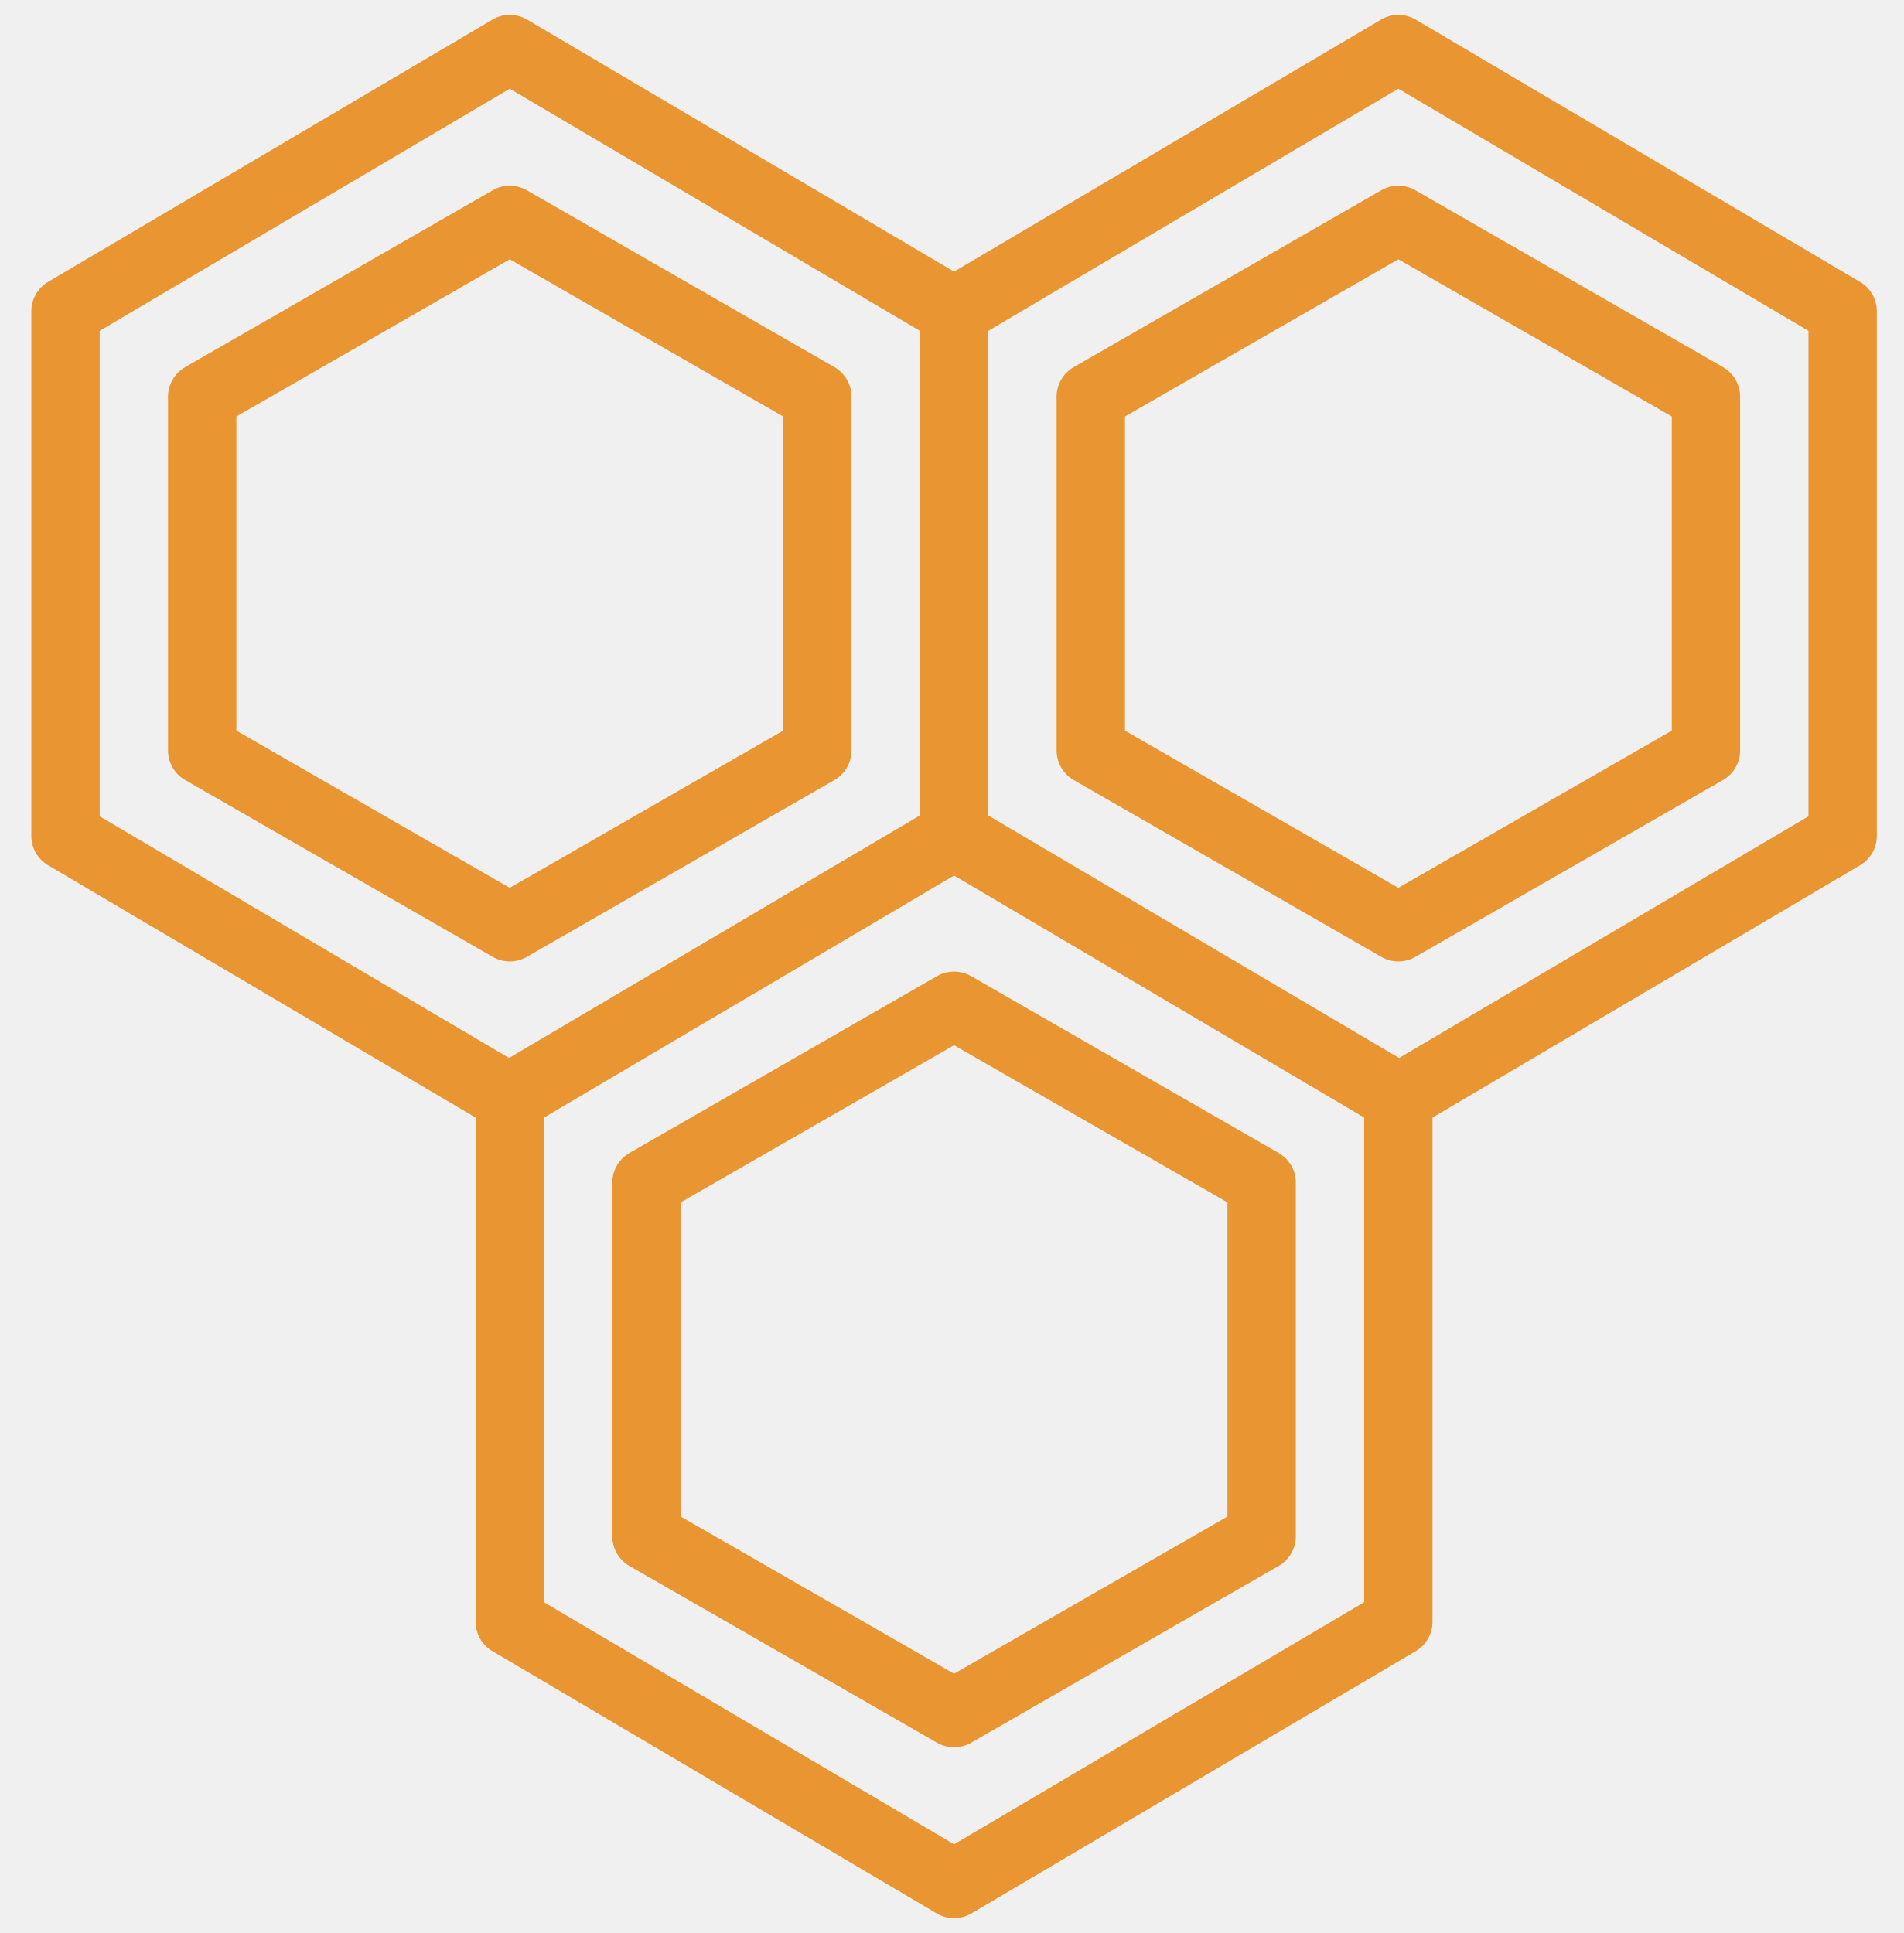
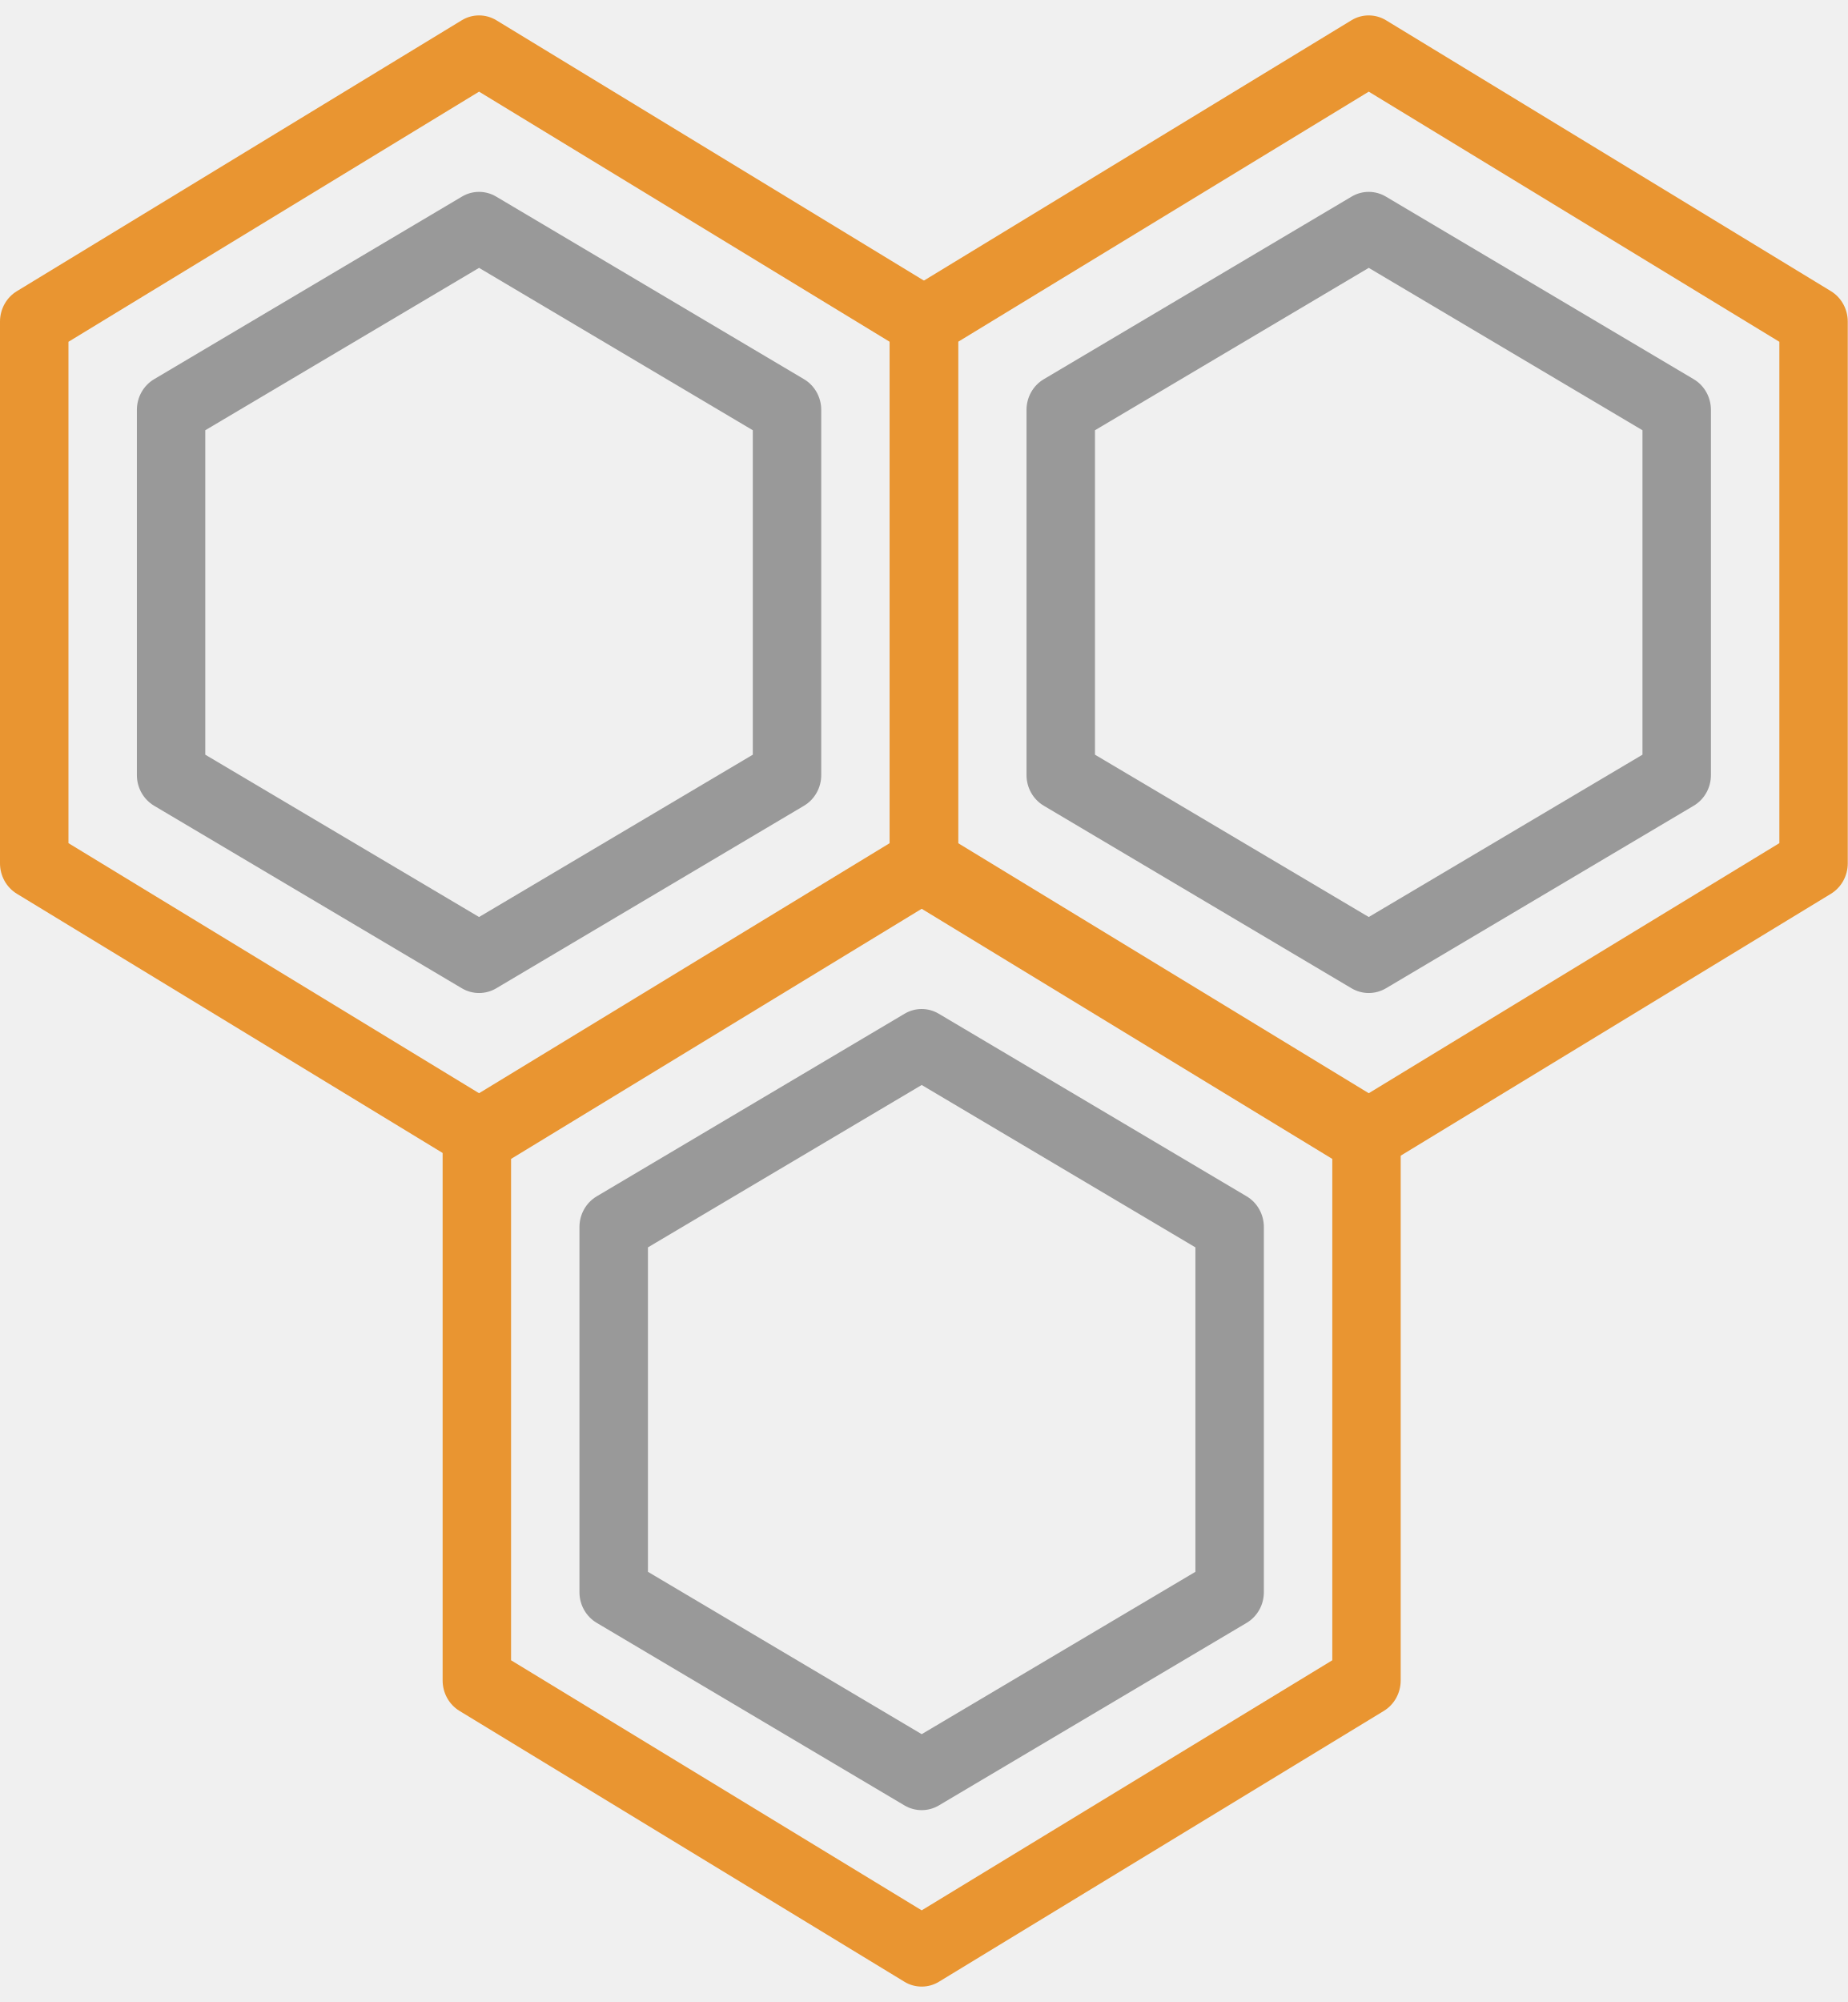
- <svg xmlns="http://www.w3.org/2000/svg" width="64" height="65" viewBox="0 0 64 65" fill="none">
-   <g id="014-blockchain" clip-path="url(#clip0_230_1517)">
-     <path id="Vector" d="M32.075 64.5C31.873 64.5 31.671 64.447 31.491 64.341L16.554 55.522C16.204 55.316 15.989 54.939 15.989 54.533V36.895C15.989 36.489 16.204 36.112 16.554 35.906L31.491 27.087C31.851 26.873 32.299 26.873 32.659 27.087L47.596 35.906C47.946 36.112 48.16 36.489 48.16 36.895V54.533C48.16 54.939 47.946 55.316 47.596 55.522L32.659 64.341C32.479 64.447 32.277 64.5 32.075 64.5ZM18.287 53.877L32.075 62.017L45.863 53.877V37.551L32.075 29.41L18.287 37.551V53.877ZM32.075 58.755C31.877 58.755 31.679 58.704 31.502 58.602L21.161 52.657C20.805 52.451 20.585 52.071 20.585 51.66V39.768C20.585 39.357 20.805 38.977 21.161 38.771L31.502 32.824C31.856 32.621 32.294 32.621 32.648 32.824L42.988 38.771C43.345 38.977 43.565 39.357 43.565 39.768V51.66C43.565 52.071 43.345 52.451 42.988 52.657L32.648 58.602C32.47 58.705 32.272 58.755 32.075 58.755ZM22.883 50.996L32.075 56.281L41.267 50.996V40.432L32.075 35.147L22.883 40.432V50.996Z" fill="#E99531" />
-     <path id="Vector_2" d="M17.138 38.074C16.936 38.074 16.734 38.02 16.554 37.914L1.617 29.096C1.267 28.89 1.053 28.512 1.053 28.107V10.469C1.053 10.063 1.267 9.685 1.617 9.479L16.554 0.66C16.915 0.447 17.362 0.447 17.723 0.66L32.659 9.479C33.009 9.686 33.224 10.063 33.224 10.469V28.107C33.224 28.512 33.009 28.89 32.659 29.096L17.723 37.914C17.542 38.021 17.34 38.074 17.138 38.074ZM3.351 27.45L17.138 35.59L30.926 27.45V11.125L17.138 2.983L3.351 11.125V27.45ZM17.138 32.329C16.941 32.329 16.743 32.278 16.565 32.176L6.225 26.23C5.869 26.025 5.648 25.644 5.648 25.234V13.341C5.648 12.931 5.869 12.55 6.225 12.345L16.565 6.398C16.92 6.194 17.356 6.194 17.711 6.398L28.052 12.345C28.408 12.55 28.628 12.931 28.628 13.341V25.234C28.628 25.644 28.408 26.025 28.052 26.23L17.711 32.176C17.534 32.278 17.336 32.329 17.138 32.329ZM7.946 24.569L17.138 29.855L26.33 24.569V14.005L17.138 8.719L7.946 14.005V24.569Z" fill="#E99531" />
-     <path id="Vector_3" d="M47.013 38.074C46.811 38.074 46.608 38.02 46.428 37.914L31.491 29.096C31.142 28.89 30.927 28.512 30.927 28.107V10.469C30.927 10.063 31.142 9.685 31.491 9.479L46.428 0.66C46.788 0.447 47.236 0.447 47.596 0.66L62.533 9.479C62.884 9.686 63.098 10.063 63.098 10.469V28.107C63.098 28.512 62.884 28.89 62.533 29.096L47.596 37.914C47.416 38.021 47.215 38.074 47.013 38.074ZM33.225 27.45L47.013 35.59L60.8 27.45V11.125L47.013 2.983L33.225 11.125V27.45ZM47.013 32.329C46.815 32.329 46.617 32.278 46.439 32.176L36.099 26.23C35.743 26.025 35.522 25.644 35.522 25.234V13.341C35.522 12.931 35.743 12.55 36.099 12.345L46.439 6.398C46.794 6.194 47.231 6.194 47.585 6.398L57.926 12.345C58.282 12.55 58.502 12.931 58.502 13.341V25.234C58.502 25.644 58.282 26.025 57.926 26.23L47.585 32.176C47.408 32.278 47.21 32.329 47.013 32.329ZM37.821 24.569L47.013 29.855L56.205 24.569V14.005L47.013 8.719L37.821 14.005V24.569Z" fill="#E99531" />
+ <svg xmlns="http://www.w3.org/2000/svg" width="60" height="65" viewBox="0 0 60 65" fill="none">
+   <g id="content">
+     <g id="Group">
+       <path id="Vector" d="M31.112 10.442V28.03C31.112 28.435 30.903 28.811 30.566 29.018L16.121 37.81C15.947 37.918 15.751 37.97 15.556 37.97C15.36 37.97 15.165 37.918 14.991 37.81L0.547 29.018C0.207 28.811 0 28.435 0 28.03V10.442C0 10.037 0.207 9.661 0.547 9.454L14.991 0.66C15.339 0.447 15.772 0.447 16.121 0.66L30.566 9.454C30.903 9.661 31.112 10.037 31.112 10.442ZM28.89 27.375V11.097L15.556 2.976L2.223 11.097V27.375L15.556 35.494L28.89 27.375Z" fill="#E99531" />
+       <path id="Vector_2" d="M26.667 13.307V25.166C26.667 25.575 26.454 25.954 26.11 26.159L16.11 32.09C15.939 32.19 15.746 32.241 15.556 32.241C15.365 32.241 15.173 32.19 15.002 32.09L5.002 26.159C4.658 25.954 4.445 25.575 4.445 25.166V13.307C4.445 12.897 4.658 12.518 5.002 12.313L15.002 6.382C15.344 6.179 15.766 6.179 16.11 6.382L26.11 12.313C26.454 12.518 26.667 12.897 26.667 13.307ZM24.445 24.503V13.969L15.556 8.697L6.666 13.969V24.503L15.556 29.773L24.445 24.503Z" fill="#999999" />
+     </g>
+     <g id="Group_2">
+       <path id="Vector_3" d="M60 10.442V28.03C60 28.435 59.793 28.811 59.455 29.018L45.01 37.81C44.835 37.918 44.64 37.97 44.446 37.97C44.252 37.97 44.053 37.918 43.881 37.81L29.436 29.018C29.097 28.811 28.89 28.435 28.89 28.03V10.442C28.89 10.037 29.097 9.661 29.436 9.454L43.881 0.66C44.228 0.447 44.661 0.447 45.01 0.66L59.455 9.454C59.793 9.661 60 10.037 60 10.442ZM57.779 27.375V11.097L44.446 2.976L31.112 11.097V27.375L44.446 35.494L57.779 27.375Z" fill="#E99531" />
+       <path id="Vector_4" d="M55.557 13.307V25.166C55.557 25.575 55.344 25.954 55 26.159L45 32.09C44.827 32.19 44.636 32.241 44.446 32.241C44.255 32.241 44.063 32.19 43.891 32.09L33.892 26.159C33.547 25.954 33.333 25.575 33.333 25.166V13.307C33.333 12.897 33.547 12.518 33.892 12.313L43.891 6.382C44.234 6.179 44.656 6.179 45 6.382L55 12.313C55.344 12.518 55.557 12.897 55.557 13.307ZM53.334 24.503V13.969L44.446 8.697L35.556 13.969V24.503L44.446 29.773L53.334 24.503Z" fill="#999999" />
+     </g>
+     <g id="Group_3">
+       <path id="Vector_5" d="M45.483 36.972V54.56C45.483 54.965 45.276 55.341 44.938 55.548L30.493 64.34C30.318 64.448 30.123 64.5 29.929 64.5C29.735 64.5 29.537 64.448 29.364 64.34L14.919 55.548C14.58 55.341 14.373 54.965 14.373 54.56V36.972C14.373 36.567 14.58 36.191 14.919 35.984L29.364 27.19C29.711 26.977 30.144 26.977 30.493 27.19L44.938 35.984C45.276 36.191 45.483 36.567 45.483 36.972ZM43.262 53.905V37.627L29.929 29.506L16.595 37.627V53.905L29.929 62.024L43.262 53.905Z" fill="#E99531" />
+       <path id="Vector_6" d="M41.04 39.837V51.697C41.04 52.105 40.827 52.484 40.483 52.689L30.483 58.62C30.31 58.721 30.12 58.771 29.929 58.771C29.738 58.771 29.546 58.721 29.374 58.62L19.375 52.689C19.03 52.484 18.816 52.105 18.816 51.697V39.837C18.816 39.428 19.03 39.048 19.375 38.843L29.374 32.913C29.717 32.709 30.139 32.709 30.483 32.913L40.483 38.843C40.827 39.048 41.04 39.428 41.04 39.837ZM38.817 51.033V40.499L29.929 35.227L21.04 40.499V51.033L29.929 56.304L38.817 51.033Z" fill="#999999" />
+     </g>
  </g>
-   <defs>
-     <clipPath id="clip0_230_1517">
-       <rect width="64" height="64" fill="white" transform="translate(0 0.5)" />
-     </clipPath>
-   </defs>
</svg>
